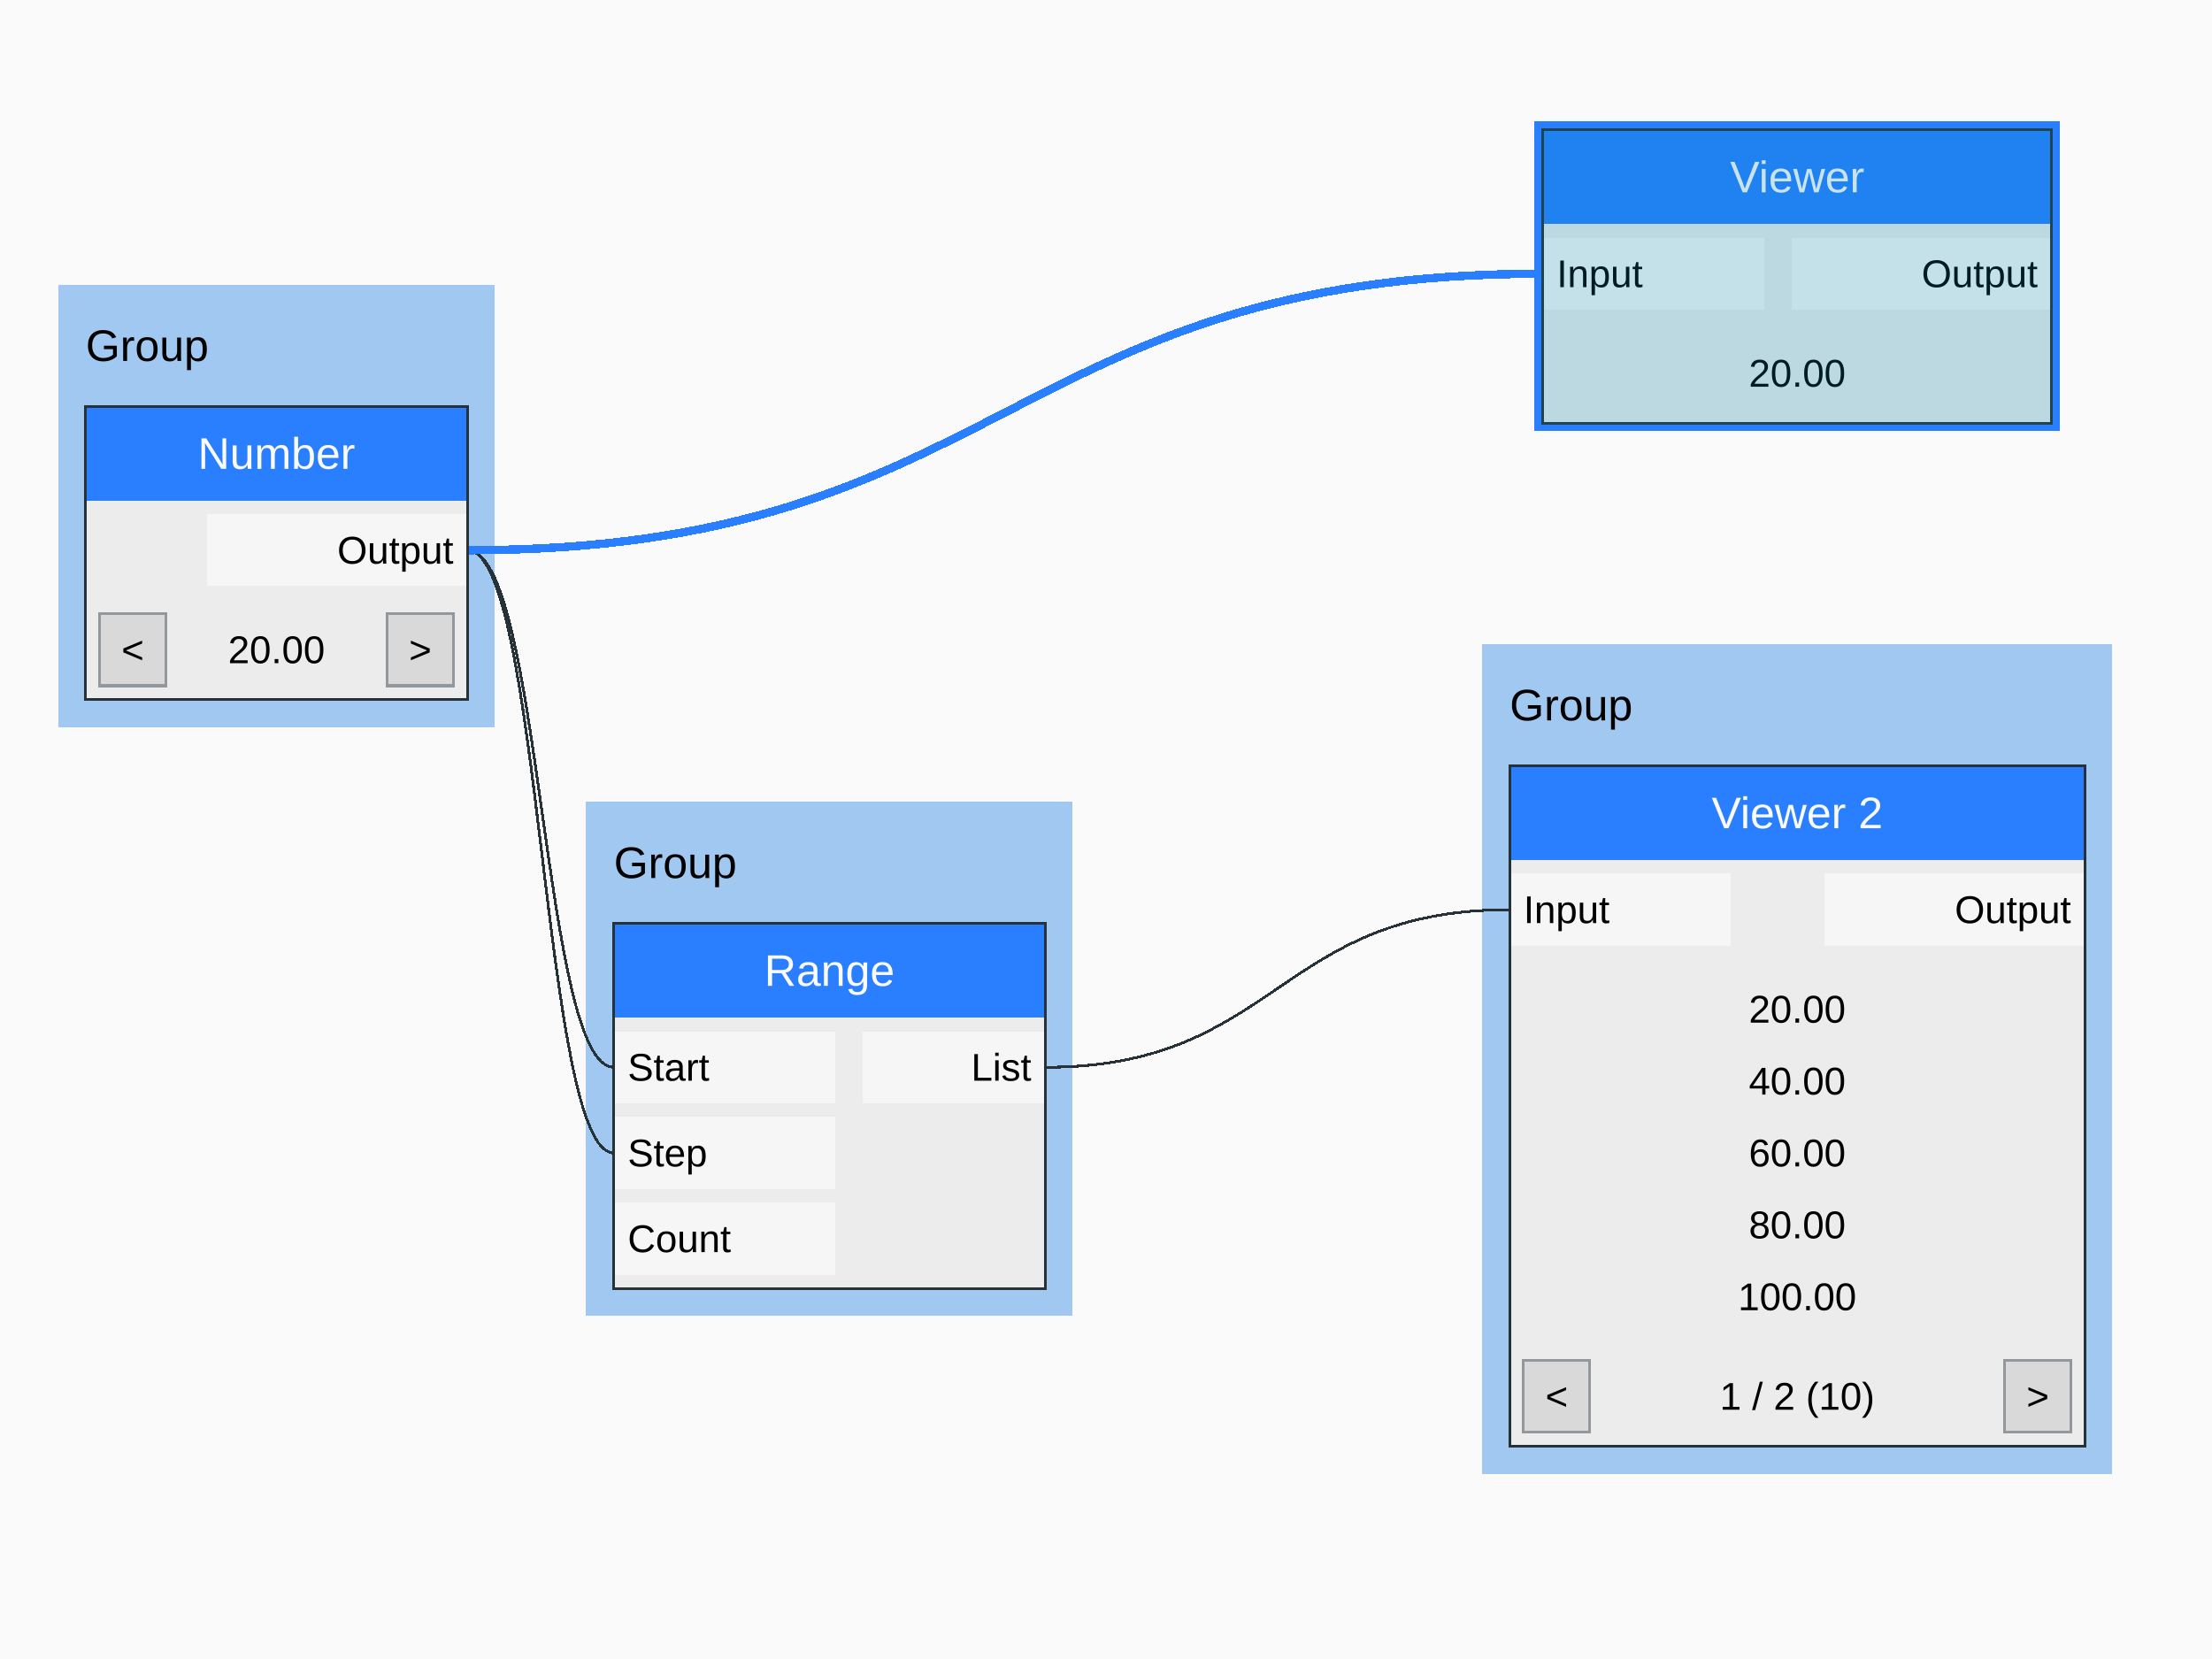
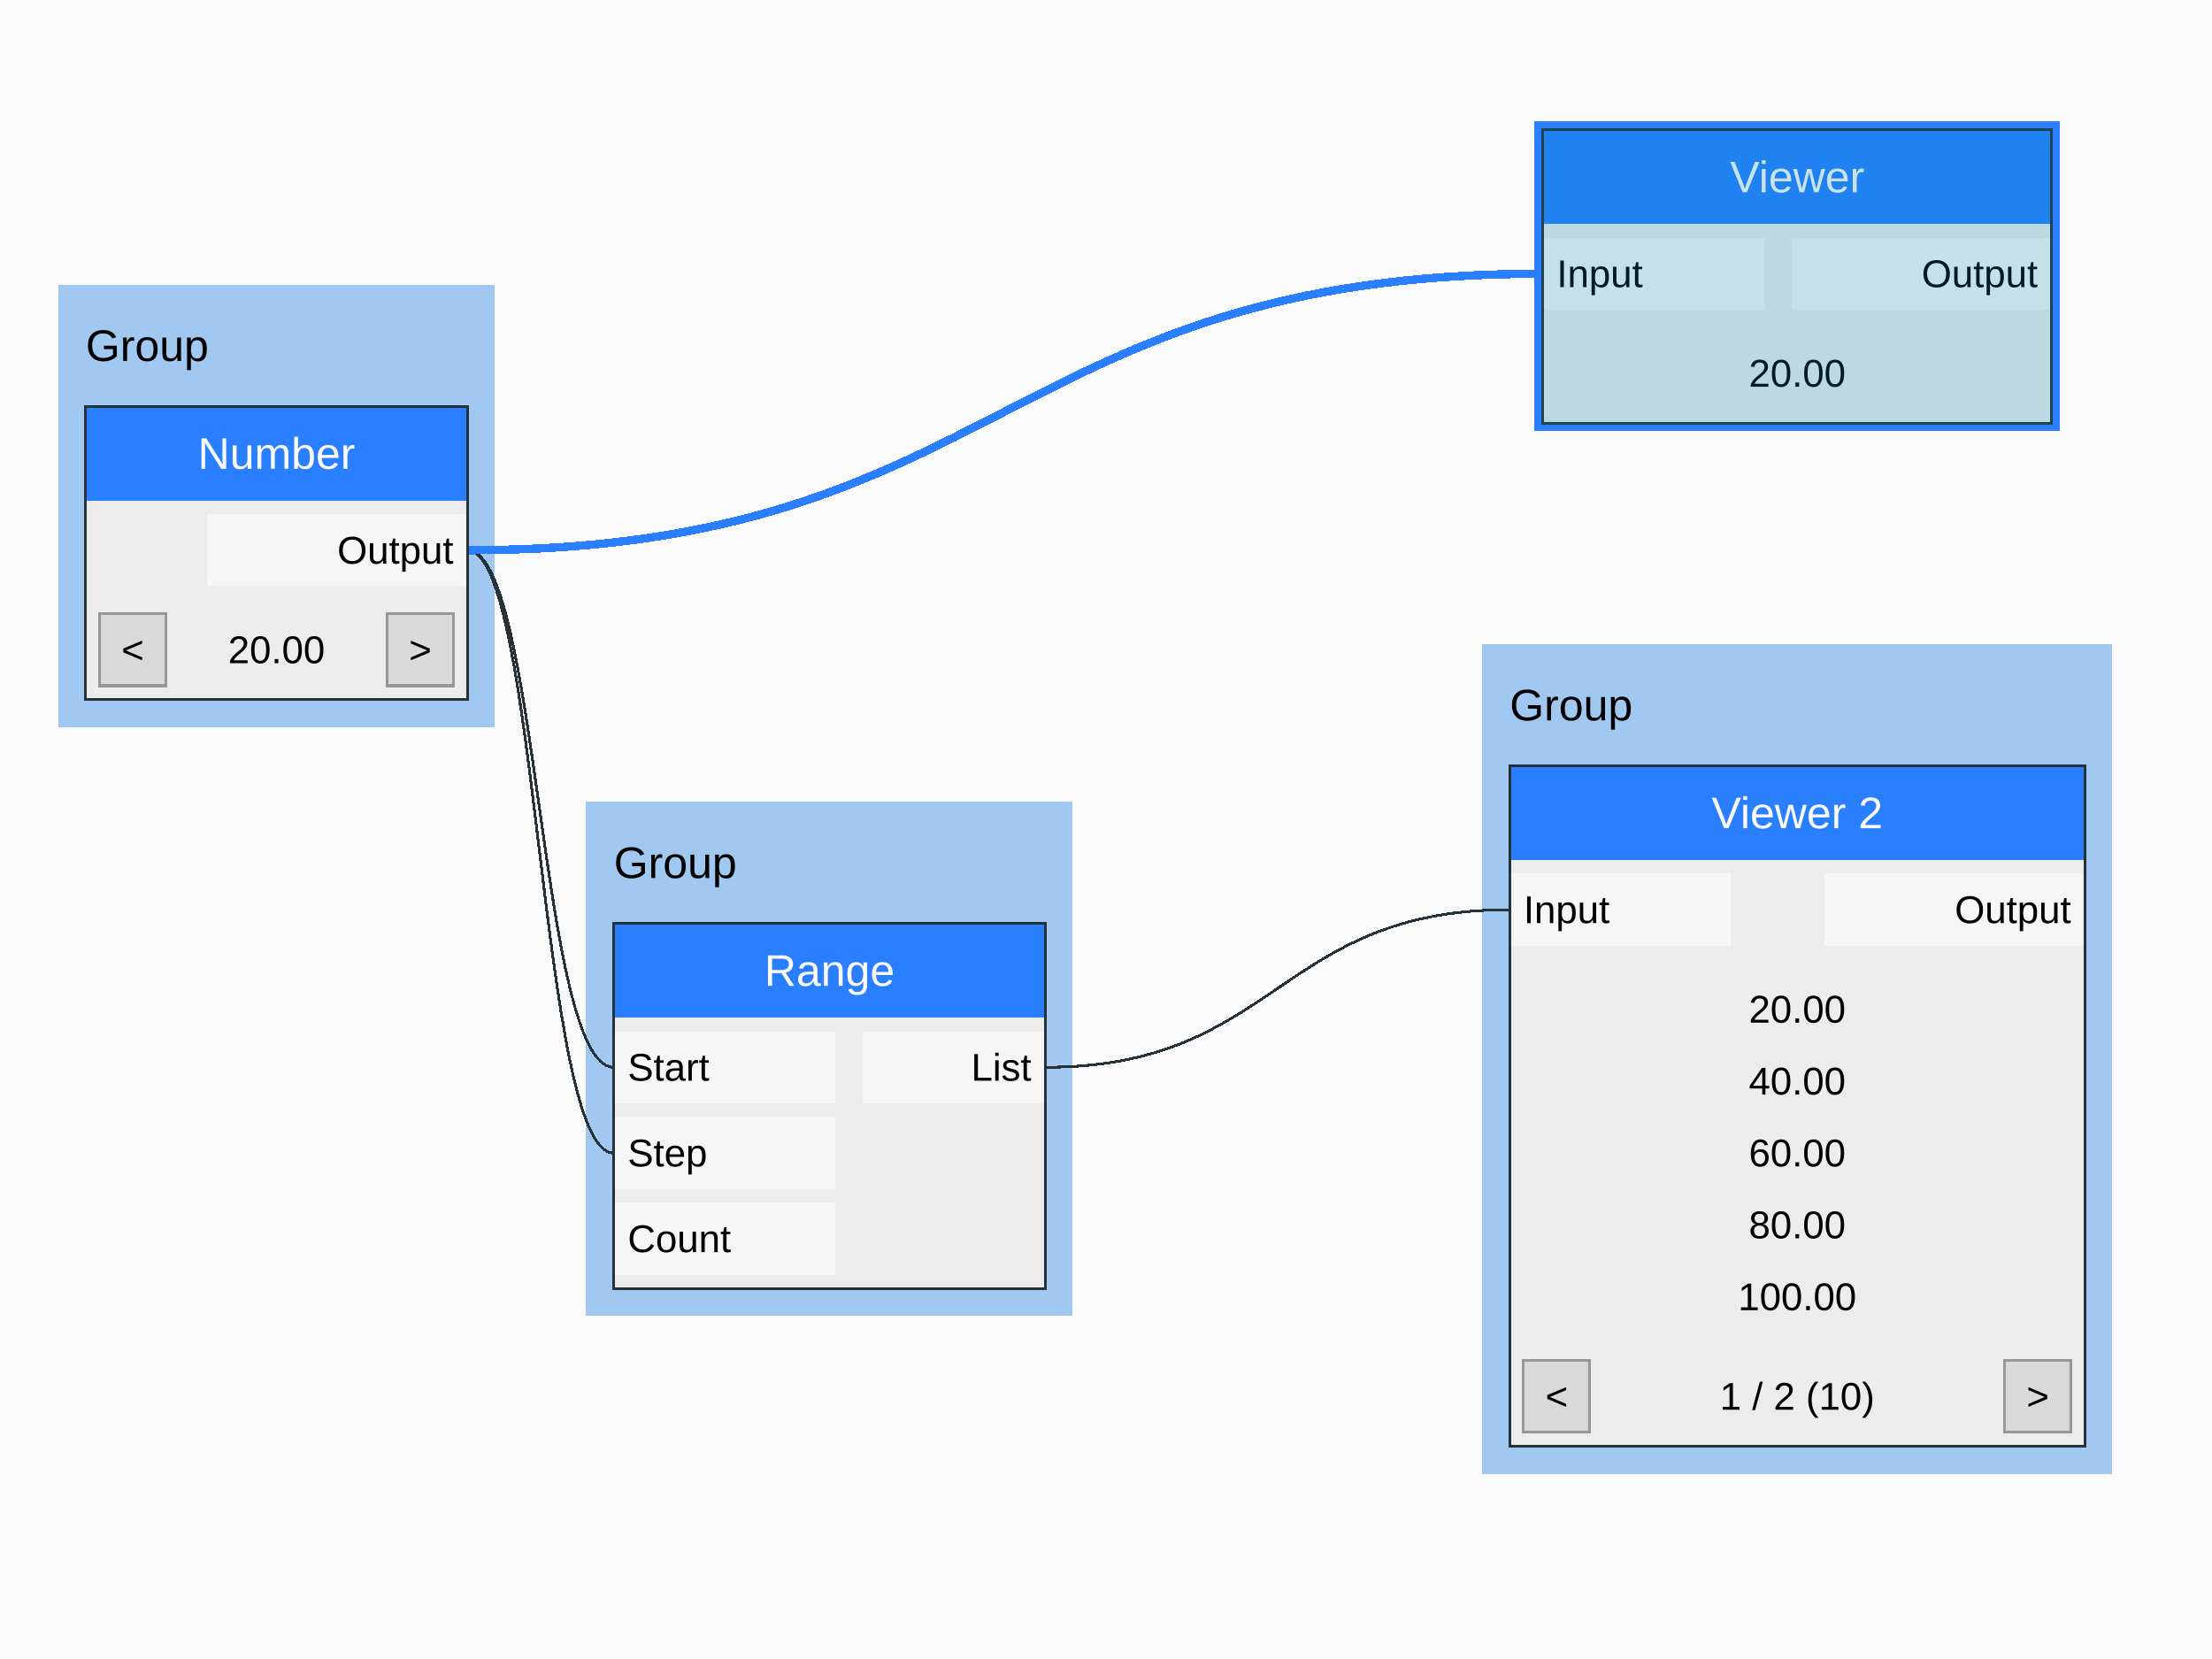
<svg xmlns="http://www.w3.org/2000/svg" version="1.1" width="800" height="600" shape-rendering="crispEdges">
  <rect x="0" y="0" width="800" height="600" style="fill:rgb(250,250,250);" />
  <rect x="21" y="103" width="158" height="160" style="fill:rgb(160,200,240);" />
  <text x="31" y="125" dominant-baseline="central" text-anchor="start" style="fill:rgb(0,0,0);font-family:Arial;font-size:16px;">Group</text>
  <rect x="212" y="290" width="176" height="186" style="fill:rgb(160,200,240);" />
  <text x="222" y="312" dominant-baseline="central" text-anchor="start" style="fill:rgb(0,0,0);font-family:Arial;font-size:16px;">Group</text>
  <rect x="536" y="233" width="228" height="300" style="fill:rgb(160,200,240);" />
  <text x="546" y="255" dominant-baseline="central" text-anchor="start" style="fill:rgb(0,0,0);font-family:Arial;font-size:16px;">Group</text>
-   <path d="M169,199 C196,199 196,386 222,386" style="fill:none;stroke-width:1px;stroke:rgb(38,50,56);" />
-   <path d="M169,199 C196,199 196,417 222,417" style="fill:none;stroke-width:1px;stroke:rgb(38,50,56);" />
-   <path d="M169,199 C364,199 364,99 558,99" style="fill:none;stroke-width:3px;stroke:rgb(41,127,255);" />
+   <path d="M169,199 C195,199 195,386 222,386" style="fill:none;stroke-width:1px;stroke:rgb(38,50,56);" />
+   <path d="M169,199 C195,199 195,417 222,417" style="fill:none;stroke-width:1px;stroke:rgb(38,50,56);" />
+   <path d="M169,199 C363,199 363,99 558,99" style="fill:none;stroke-width:3px;stroke:rgb(41,127,255);" />
  <path d="M378,386 C462,386 462,329 546,329" style="fill:none;stroke-width:1px;stroke:rgb(38,50,56);" />
  <rect x="31" y="147" width="138" height="34" style="fill:rgb(41,127,255);" />
  <text x="100" y="164" dominant-baseline="central" text-anchor="middle" style="fill:rgb(250,250,250);font-family:Arial;font-size:16px;">Number</text>
  <rect x="31" y="181" width="138" height="36" style="fill:rgb(236,236,236);" />
  <rect x="75" y="186" width="94" height="26" style="fill:rgb(246,246,246);" />
  <text x="164" y="199" dominant-baseline="central" text-anchor="end" style="fill:rgb(0,0,0);font-family:Arial;font-size:14px;">Output</text>
  <rect x="31" y="217" width="138" height="36" style="fill:rgb(236,236,236);" />
  <text x="100" y="235" dominant-baseline="central" text-anchor="middle" style="fill:rgb(0,0,0);font-family:Arial;font-size:14px;">20.00</text>
  <rect x="36" y="222" width="24" height="26" style="fill:rgb(217,217,217);" />
  <text x="48" y="235" dominant-baseline="central" text-anchor="middle" style="fill:rgb(0,0,0);font-family:Arial;font-size:14px;">&lt;</text>
  <rect x="36" y="222" width="24" height="26" style="fill:none;stroke-width:1px;stroke:rgb(146,152,155);" />
  <rect x="140" y="222" width="24" height="26" style="fill:rgb(217,217,217);" />
  <text x="152" y="235" dominant-baseline="central" text-anchor="middle" style="fill:rgb(0,0,0);font-family:Arial;font-size:14px;">&gt;</text>
  <rect x="140" y="222" width="24" height="26" style="fill:none;stroke-width:1px;stroke:rgb(146,152,155);" />
  <rect x="31" y="147" width="138" height="106" style="fill:none;stroke-width:1px;stroke:rgb(38,50,56);" />
  <rect x="222" y="334" width="156" height="34" style="fill:rgb(41,127,255);" />
  <text x="300" y="351" dominant-baseline="central" text-anchor="middle" style="fill:rgb(250,250,250);font-family:Arial;font-size:16px;">Range</text>
  <rect x="222" y="368" width="156" height="98" style="fill:rgb(236,236,236);" />
  <rect x="222" y="373" width="80" height="26" style="fill:rgb(246,246,246);" />
  <text x="227" y="386" dominant-baseline="central" text-anchor="start" style="fill:rgb(0,0,0);font-family:Arial;font-size:14px;">Start</text>
  <rect x="222" y="404" width="80" height="26" style="fill:rgb(246,246,246);" />
  <text x="227" y="417" dominant-baseline="central" text-anchor="start" style="fill:rgb(0,0,0);font-family:Arial;font-size:14px;">Step</text>
  <rect x="222" y="435" width="80" height="26" style="fill:rgb(246,246,246);" />
  <text x="227" y="448" dominant-baseline="central" text-anchor="start" style="fill:rgb(0,0,0);font-family:Arial;font-size:14px;">Count</text>
  <rect x="312" y="373" width="66" height="26" style="fill:rgb(246,246,246);" />
  <text x="373" y="386" dominant-baseline="central" text-anchor="end" style="fill:rgb(0,0,0);font-family:Arial;font-size:14px;">List</text>
  <rect x="222" y="334" width="156" height="132" style="fill:none;stroke-width:1px;stroke:rgb(38,50,56);" />
  <rect x="555" y="44" width="190" height="112" style="fill:rgb(41,127,255);" />
  <rect x="558" y="47" width="184" height="34" style="fill:rgb(32,129,240);" />
  <text x="650" y="64" dominant-baseline="central" text-anchor="middle" style="fill:rgb(200,227,236);font-family:Arial;font-size:16px;">Viewer</text>
  <rect x="558" y="81" width="184" height="36" style="fill:rgb(188,216,225);" />
  <rect x="558" y="86" width="80" height="26" style="fill:rgb(196,224,233);" />
  <text x="563" y="99" dominant-baseline="central" text-anchor="start" style="fill:rgb(0,27,36);font-family:Arial;font-size:14px;">Input</text>
  <rect x="648" y="86" width="94" height="26" style="fill:rgb(196,224,233);" />
  <text x="737" y="99" dominant-baseline="central" text-anchor="end" style="fill:rgb(0,27,36);font-family:Arial;font-size:14px;">Output</text>
  <rect x="558" y="117" width="184" height="36" style="fill:rgb(188,216,225);" />
  <text x="650" y="135" dominant-baseline="central" text-anchor="middle" style="fill:rgb(0,27,36);font-family:Arial;font-size:14px;">20.00</text>
  <rect x="558" y="47" width="184" height="106" style="fill:none;stroke-width:1px;stroke:rgb(30,67,81);" />
  <rect x="546" y="277" width="208" height="34" style="fill:rgb(41,127,255);" />
  <text x="650" y="294" dominant-baseline="central" text-anchor="middle" style="fill:rgb(250,250,250);font-family:Arial;font-size:16px;">Viewer 2</text>
  <rect x="546" y="311" width="208" height="36" style="fill:rgb(236,236,236);" />
  <rect x="546" y="316" width="80" height="26" style="fill:rgb(246,246,246);" />
  <text x="551" y="329" dominant-baseline="central" text-anchor="start" style="fill:rgb(0,0,0);font-family:Arial;font-size:14px;">Input</text>
  <rect x="660" y="316" width="94" height="26" style="fill:rgb(246,246,246);" />
  <text x="749" y="329" dominant-baseline="central" text-anchor="end" style="fill:rgb(0,0,0);font-family:Arial;font-size:14px;">Output</text>
  <rect x="546" y="347" width="208" height="140" style="fill:rgb(236,236,236);" />
  <text x="650" y="365" dominant-baseline="central" text-anchor="middle" style="fill:rgb(0,0,0);font-family:Arial;font-size:14px;">20.00</text>
  <text x="650" y="391" dominant-baseline="central" text-anchor="middle" style="fill:rgb(0,0,0);font-family:Arial;font-size:14px;">40.00</text>
  <text x="650" y="417" dominant-baseline="central" text-anchor="middle" style="fill:rgb(0,0,0);font-family:Arial;font-size:14px;">60.00</text>
  <text x="650" y="443" dominant-baseline="central" text-anchor="middle" style="fill:rgb(0,0,0);font-family:Arial;font-size:14px;">80.00</text>
  <text x="650" y="469" dominant-baseline="central" text-anchor="middle" style="fill:rgb(0,0,0);font-family:Arial;font-size:14px;">100.00</text>
  <rect x="546" y="487" width="208" height="36" style="fill:rgb(236,236,236);" />
  <text x="650" y="505" dominant-baseline="central" text-anchor="middle" style="fill:rgb(0,0,0);font-family:Arial;font-size:14px;">1 / 2 (10)</text>
  <rect x="551" y="492" width="24" height="26" style="fill:rgb(217,217,217);" />
  <text x="563" y="505" dominant-baseline="central" text-anchor="middle" style="fill:rgb(0,0,0);font-family:Arial;font-size:14px;">&lt;</text>
  <rect x="551" y="492" width="24" height="26" style="fill:none;stroke-width:1px;stroke:rgb(146,152,155);" />
  <rect x="725" y="492" width="24" height="26" style="fill:rgb(217,217,217);" />
  <text x="737" y="505" dominant-baseline="central" text-anchor="middle" style="fill:rgb(0,0,0);font-family:Arial;font-size:14px;">&gt;</text>
  <rect x="725" y="492" width="24" height="26" style="fill:none;stroke-width:1px;stroke:rgb(146,152,155);" />
  <rect x="546" y="277" width="208" height="246" style="fill:none;stroke-width:1px;stroke:rgb(38,50,56);" />
</svg>
